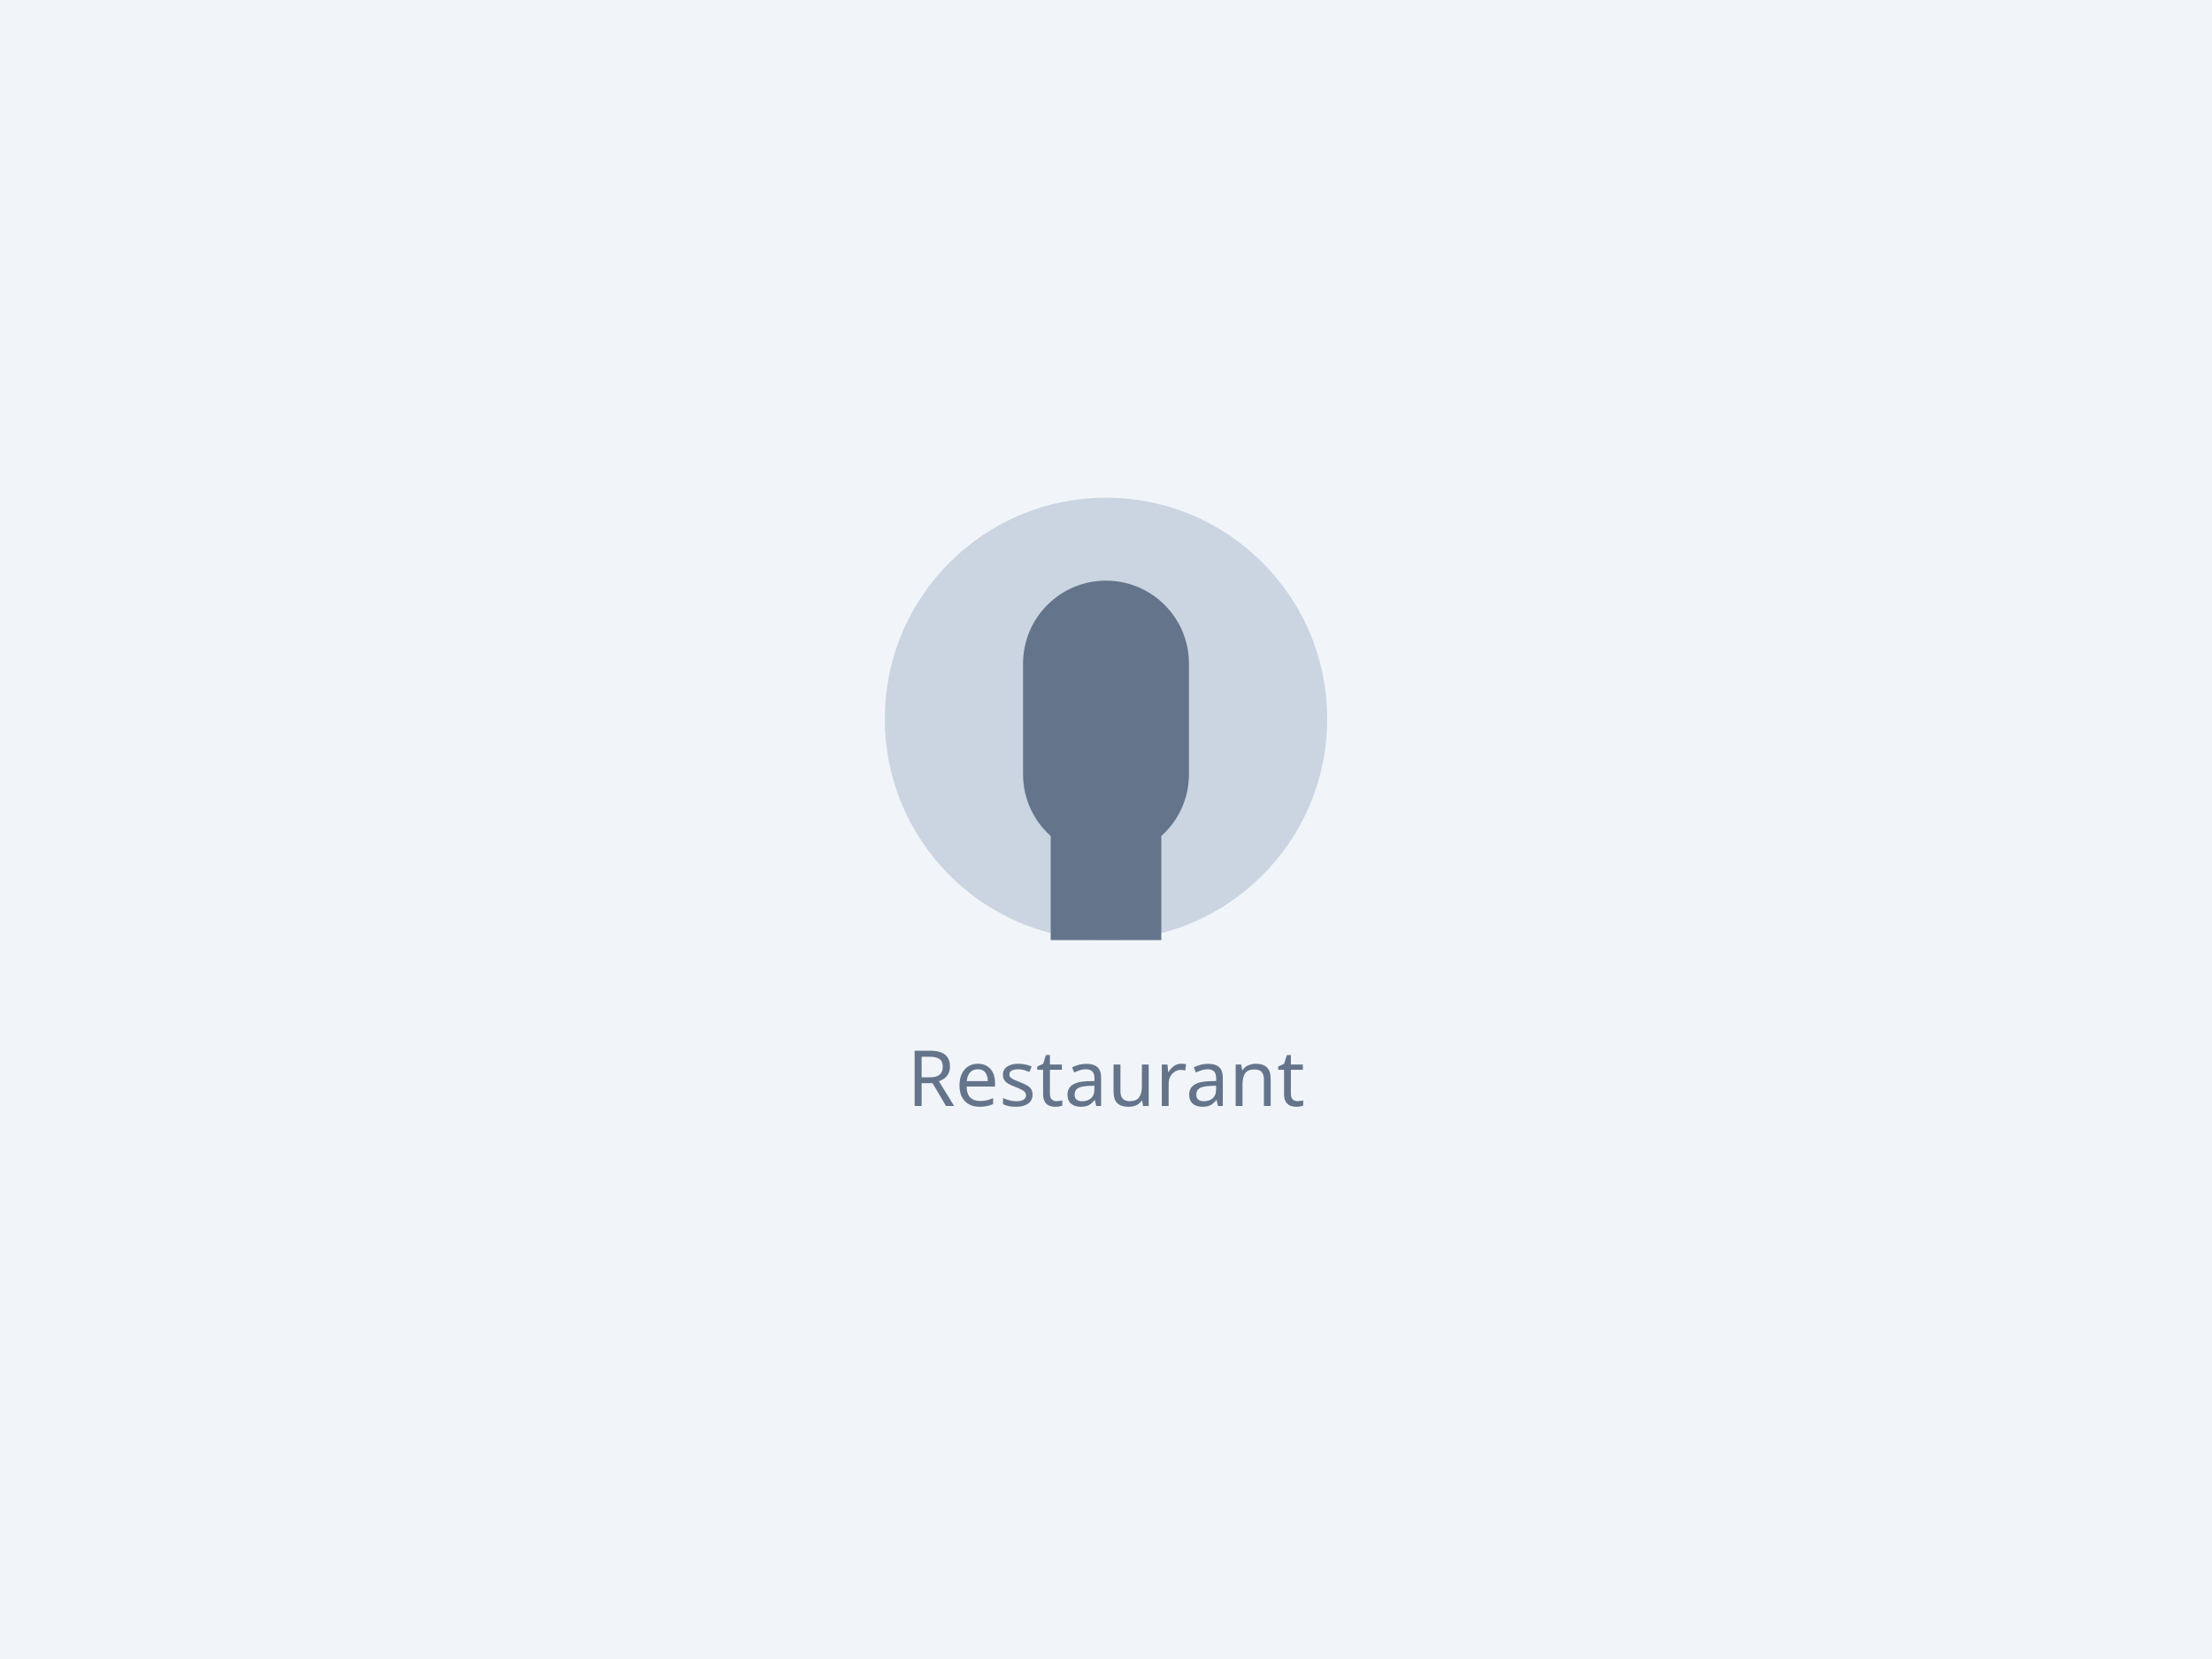
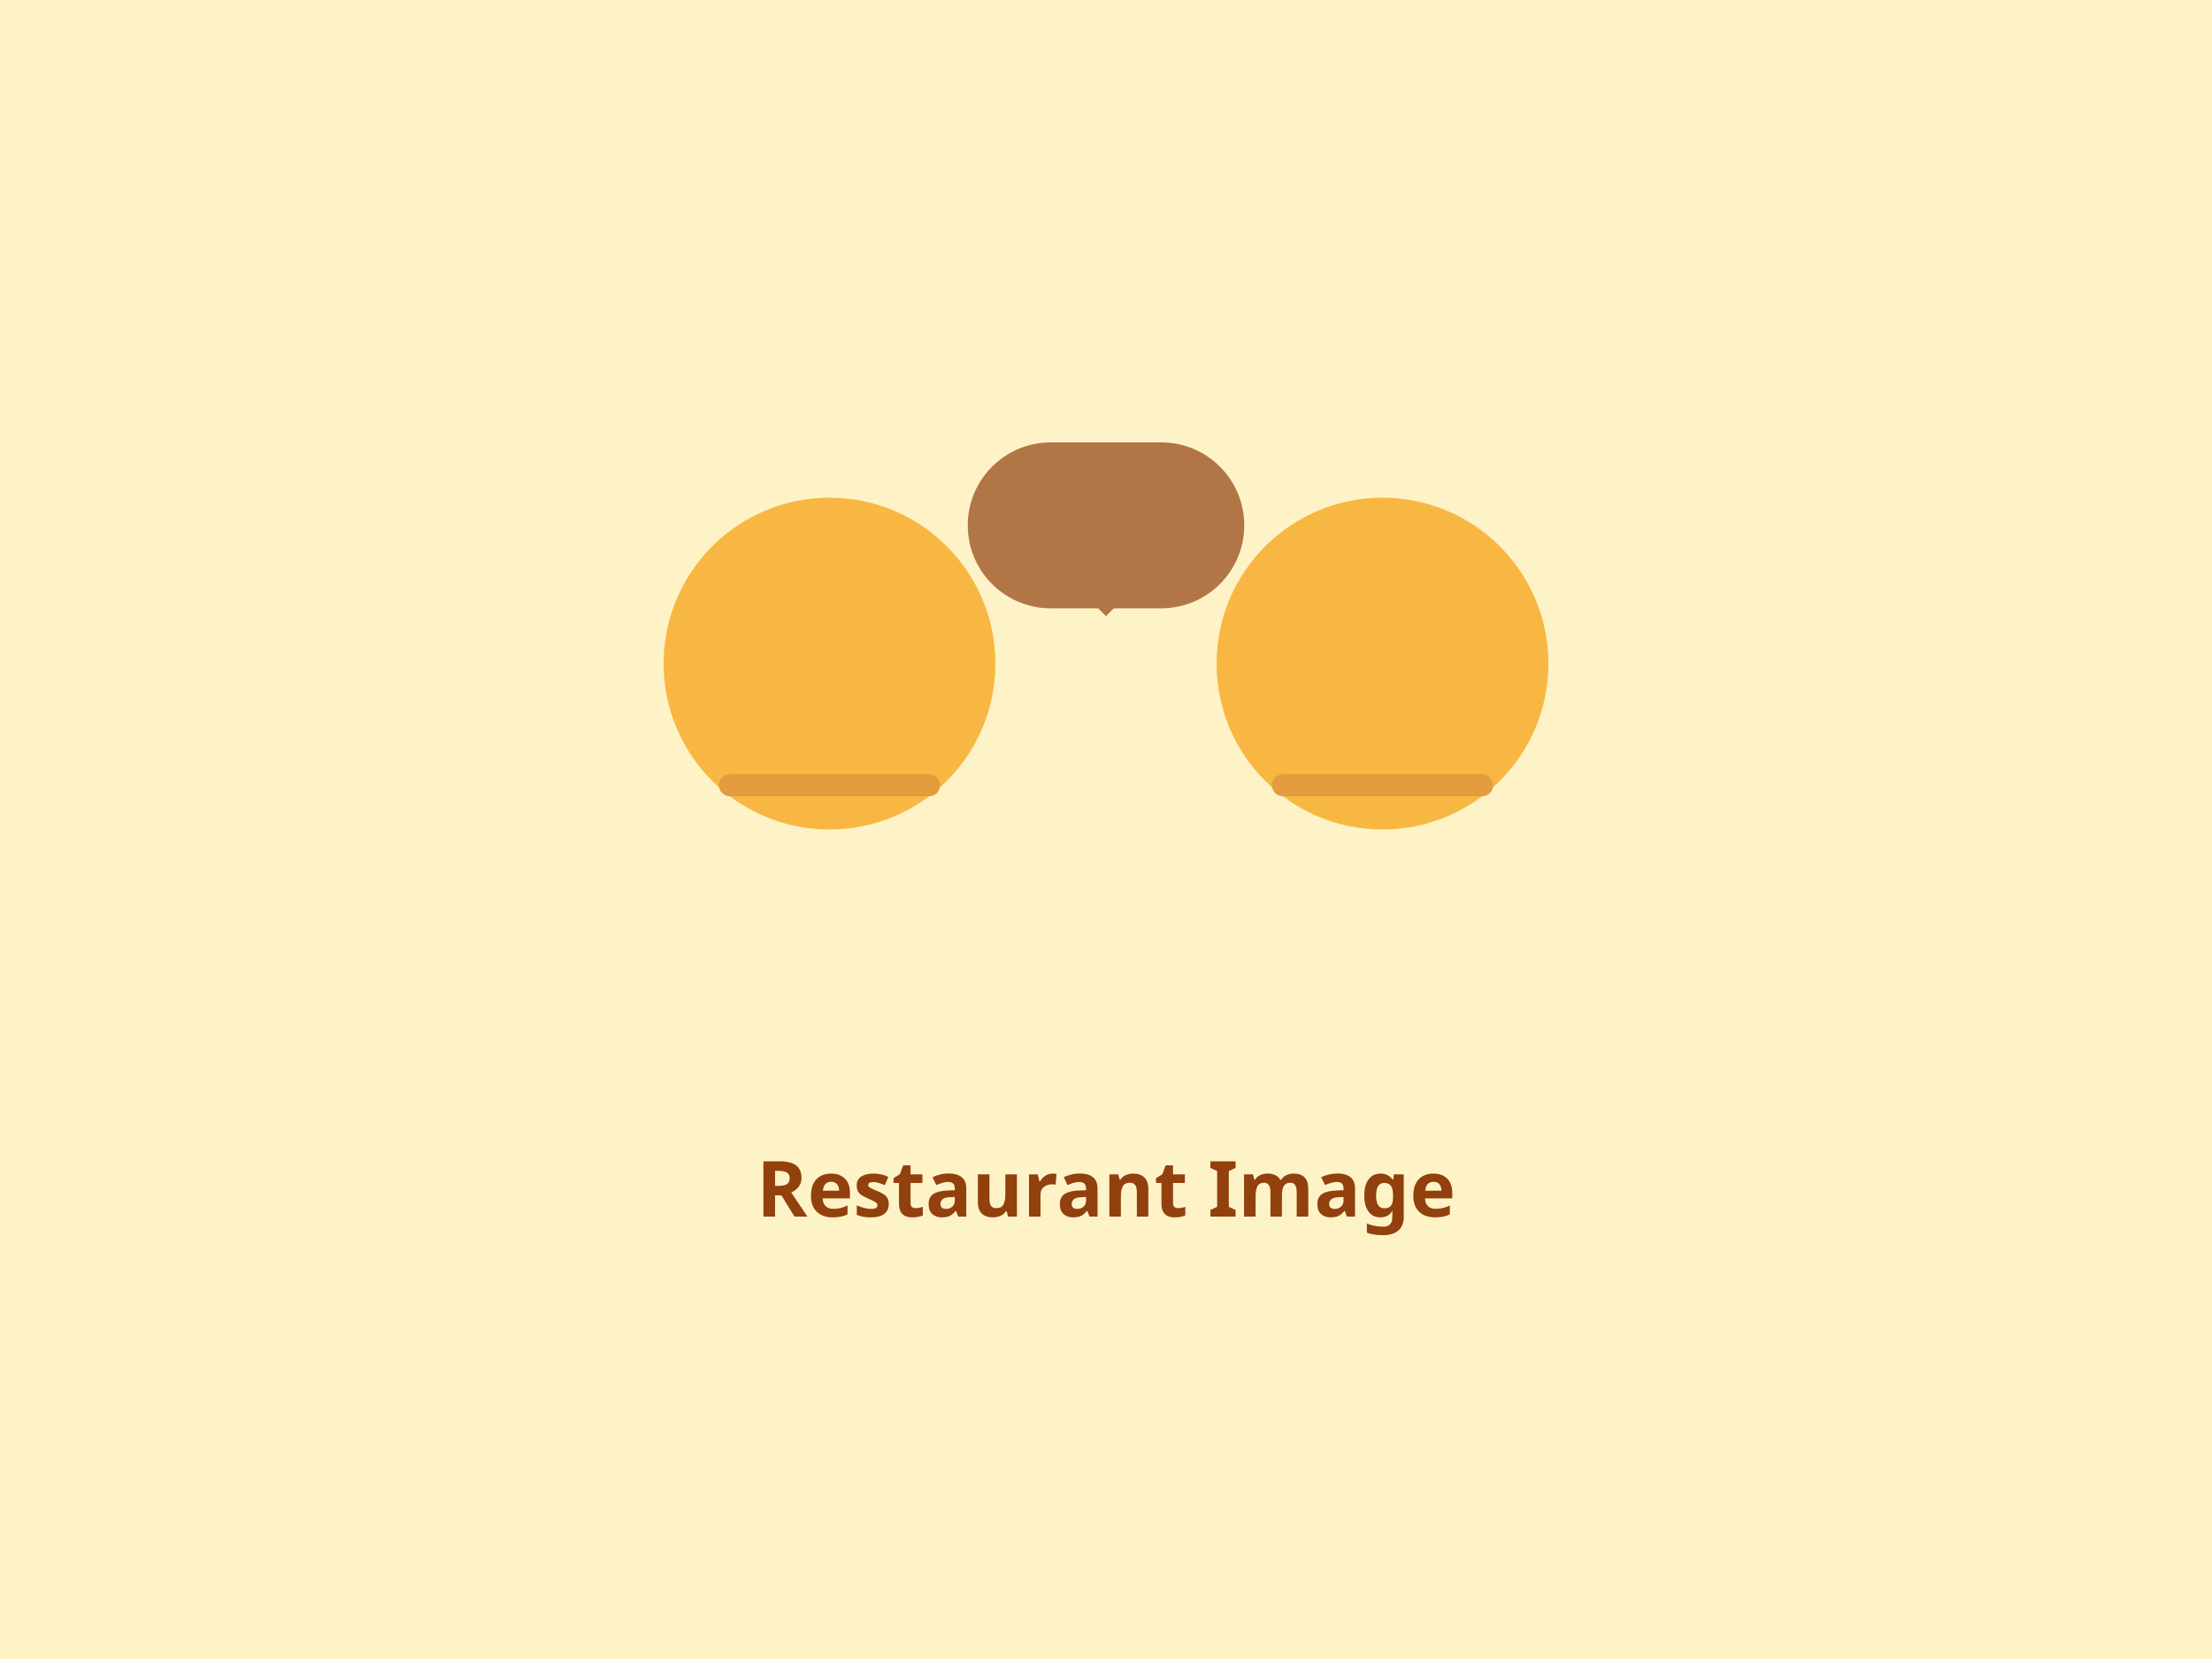
<svg xmlns="http://www.w3.org/2000/svg" width="400" height="300" viewBox="0 0 400 300" fill="none">
-   <rect width="400" height="300" fill="#f1f5f9" />
-   <circle cx="200" cy="130" r="40" fill="#cbd5e1" />
-   <path d="M185 120c0-8.284 6.716-15 15-15s15 6.716 15 15v20c0 8.284-6.716 15-15 15s-15-6.716-15-15v-20z" fill="#64748b" />
-   <rect x="190" y="140" width="20" height="30" fill="#64748b" />
-   <text x="200" y="200" text-anchor="middle" fill="#64748b" font-family="system-ui" font-size="14">Restaurant</text>
+   <rect width="400" height="300" fill="#fef3c7" />
+   <g opacity="0.7">
+     <circle cx="150" cy="120" r="30" fill="#f59e0b" />
+     <rect x="130" y="140" width="40" height="4" rx="2" fill="#d97706" />
+     <circle cx="250" cy="120" r="30" fill="#f59e0b" />
+     <rect x="230" y="140" width="40" height="4" rx="2" fill="#d97706" />
+     <rect x="175" y="80" width="50" height="30" rx="15" fill="#92400e" />
+     <path d="M190 100 L200 110 L210 100" stroke="#92400e" stroke-width="2" fill="none" />
+   </g>
+   <text x="200" y="220" text-anchor="middle" fill="#92400e" font-family="system-ui, sans-serif" font-size="14" font-weight="600">
+     Restaurant Image
+   </text>
</svg>
